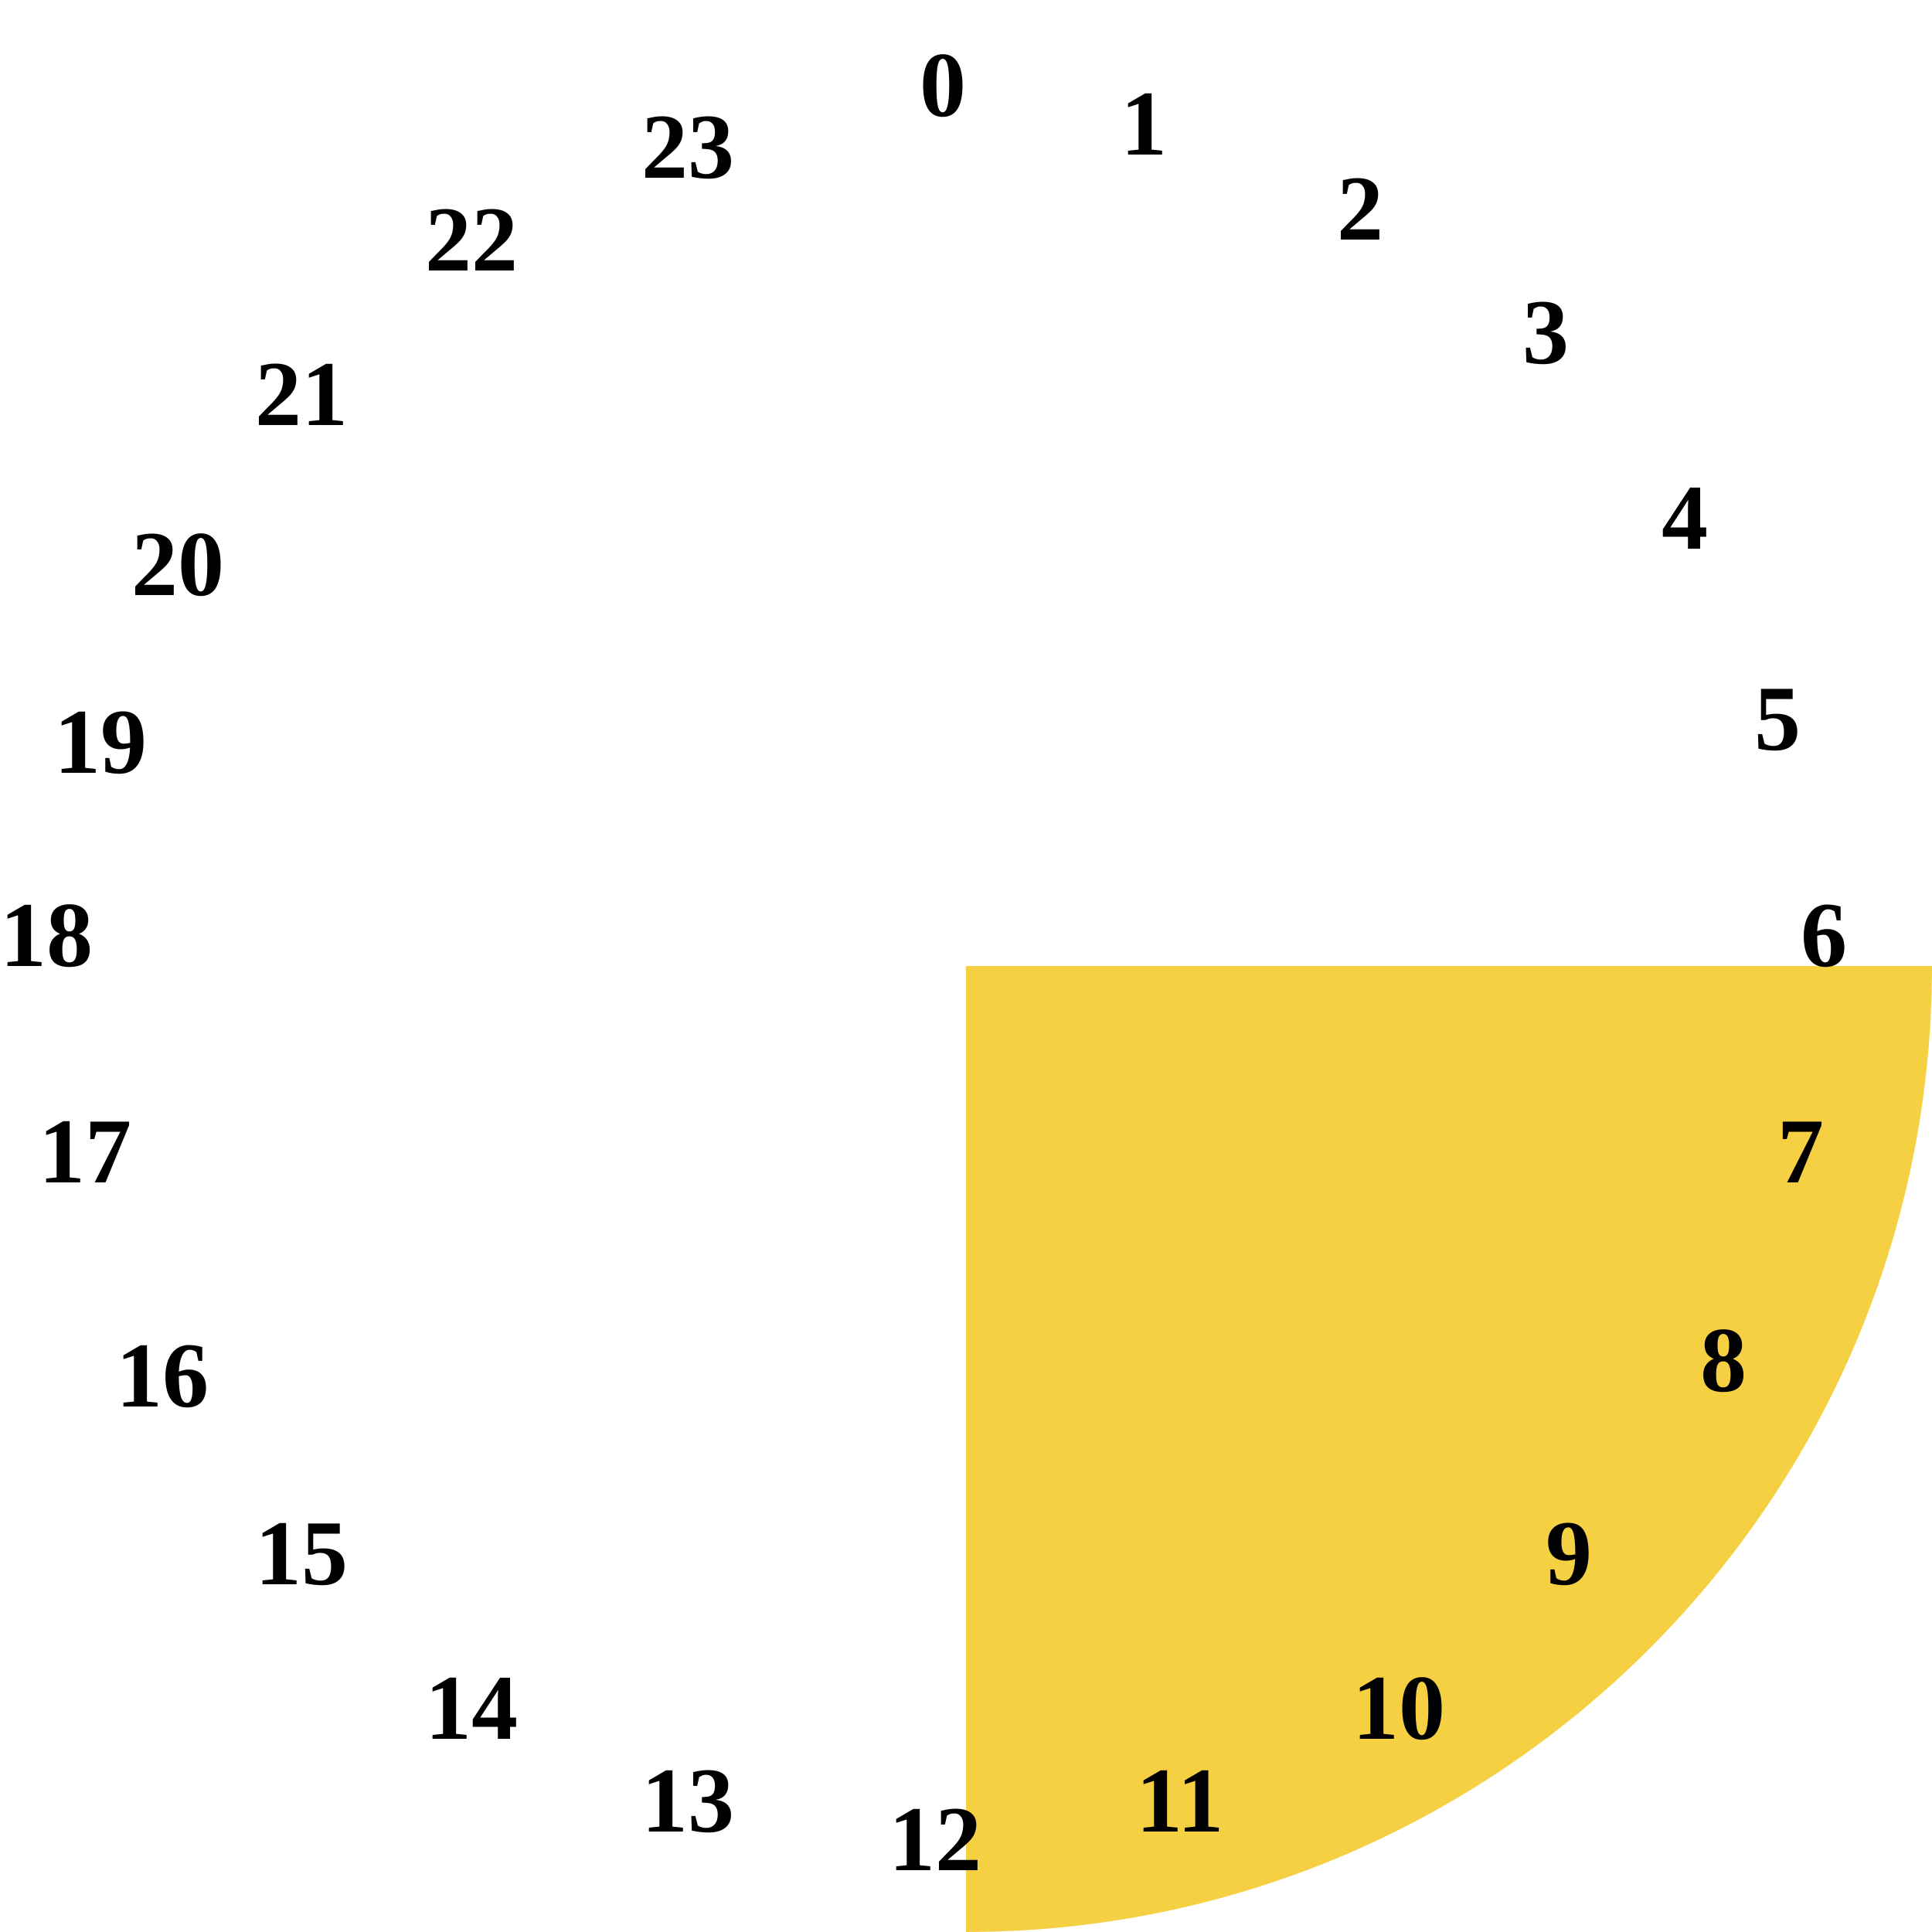
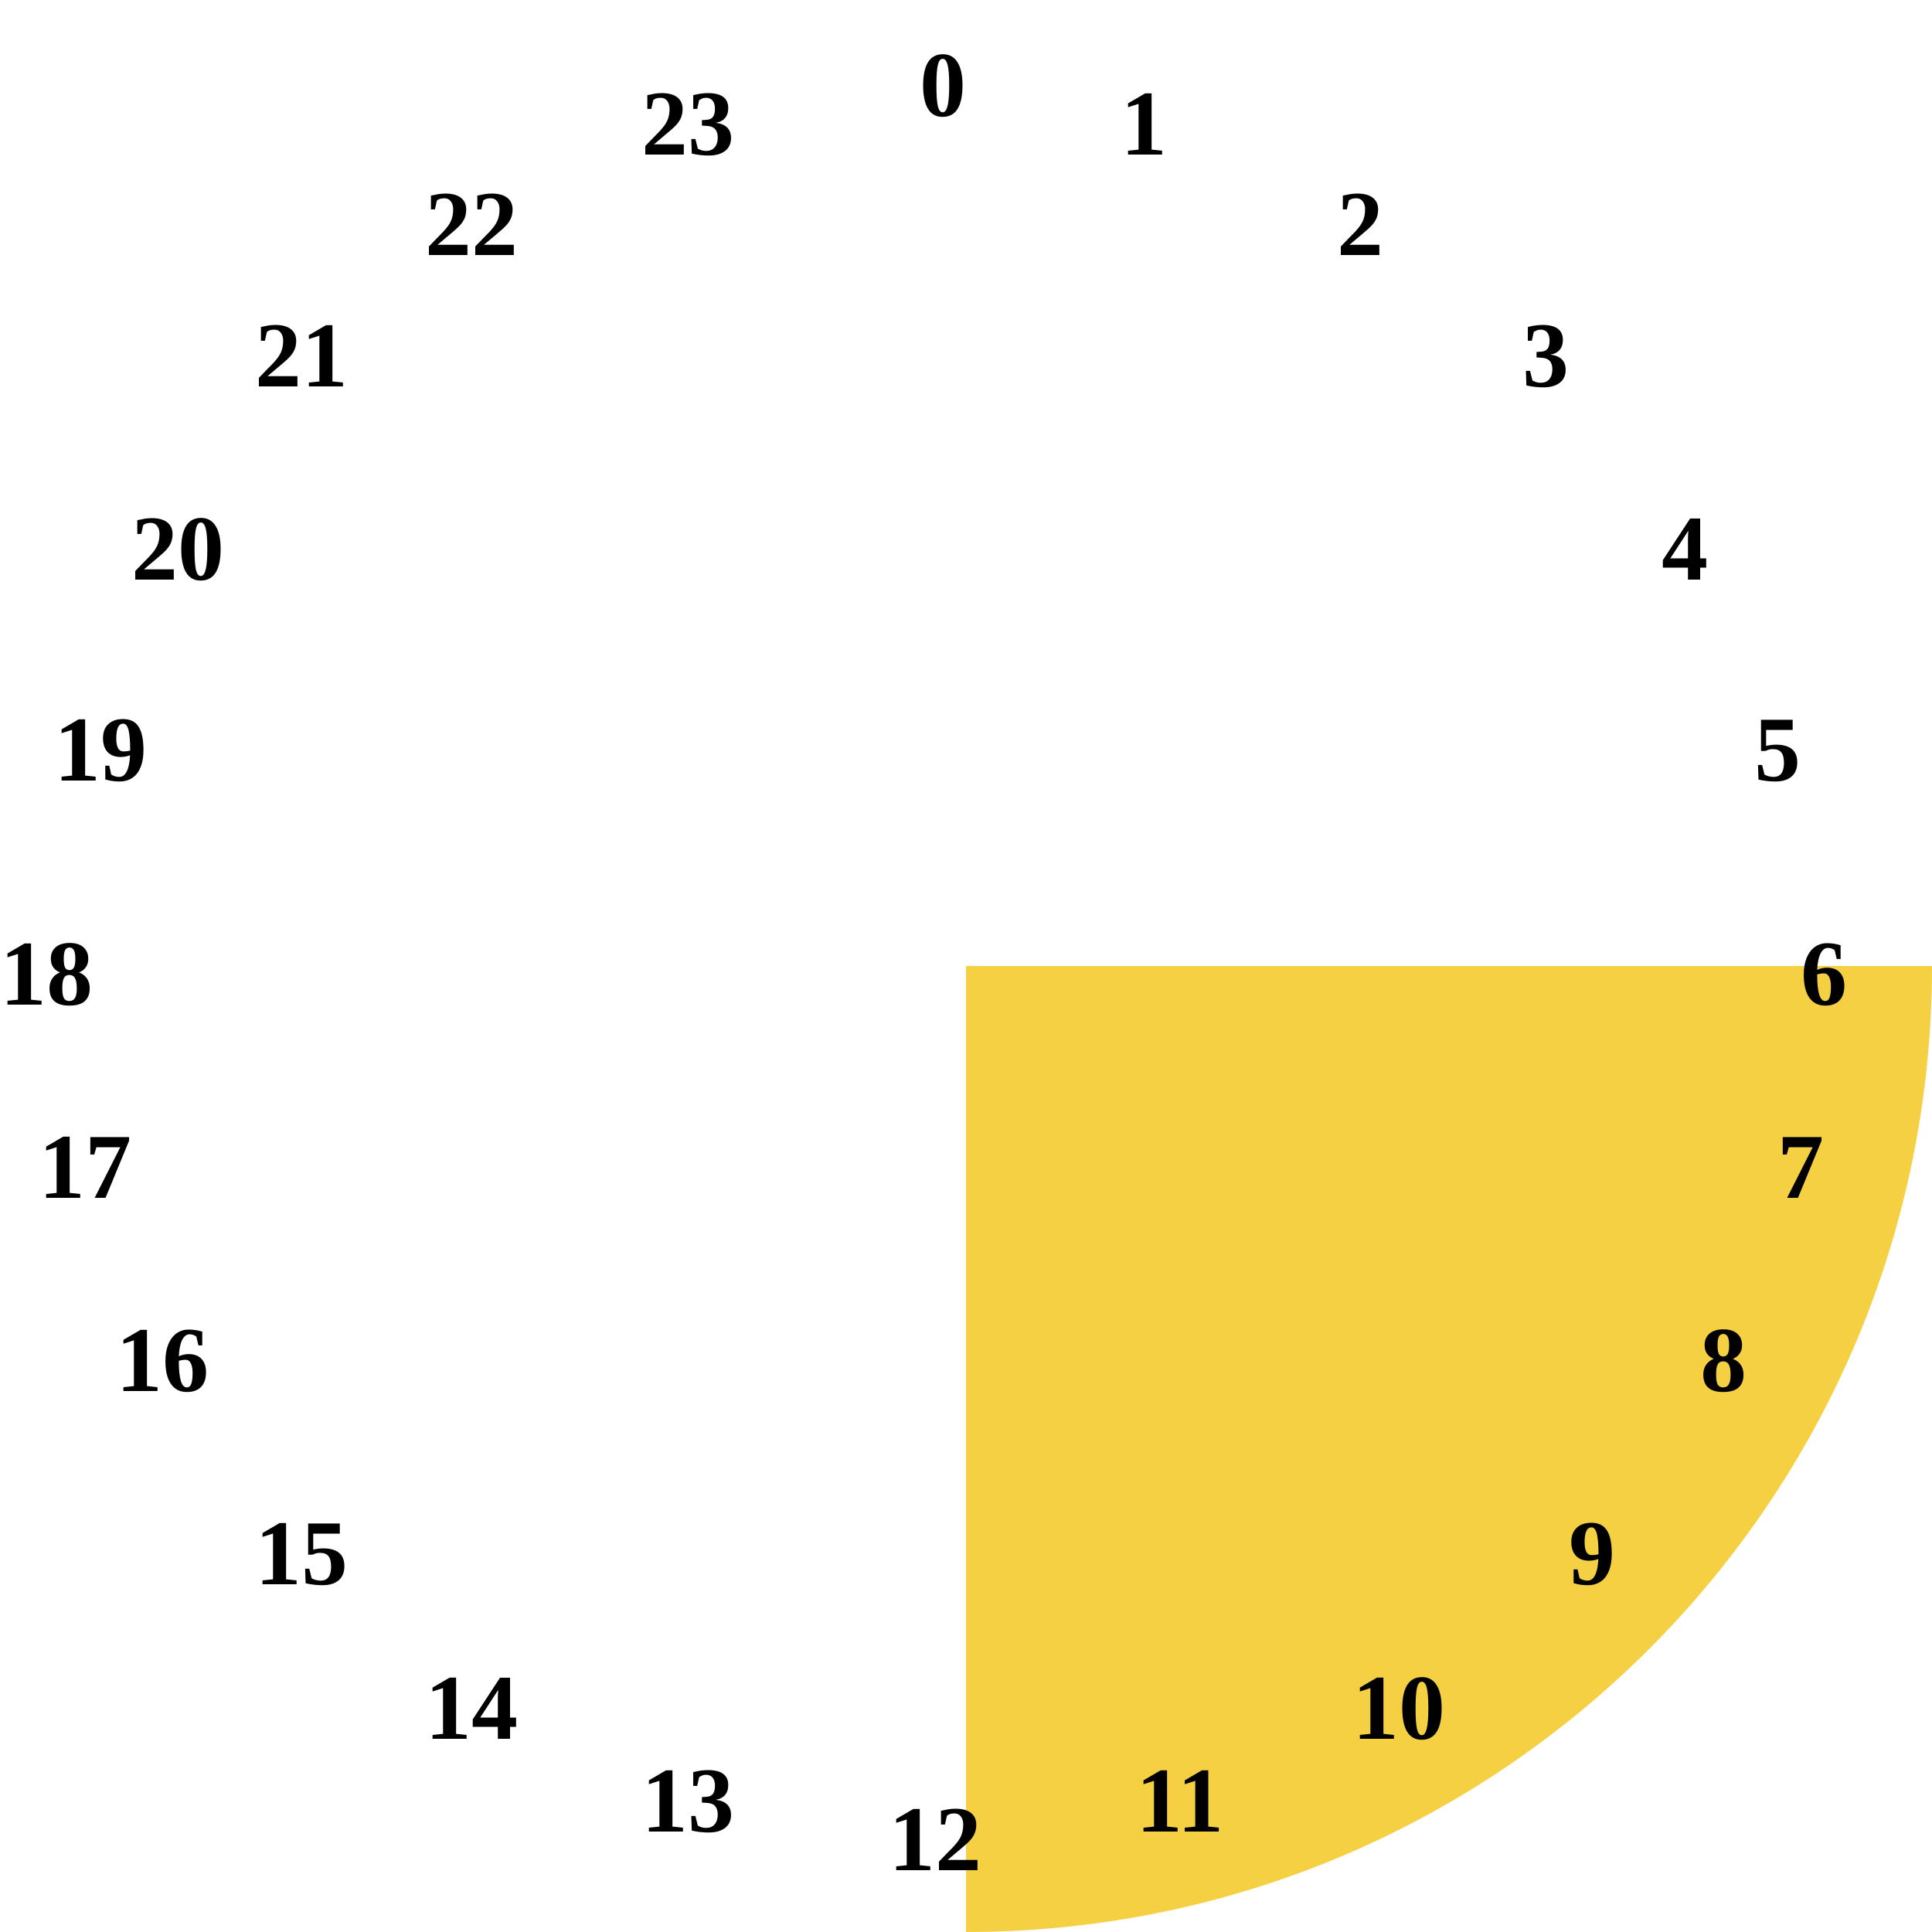
<svg xmlns="http://www.w3.org/2000/svg" version="1.1" width="250" height="250">
  <clipPath id="morning">
    <rect x="125" y="125" width="125" height="125" />
  </clipPath>
  <circle cx="125" cy="125" r="125" fill="#F5D042" clip-path="url(#morning)" />
  <text x="119" y="15" font-weight="bold">0</text>
  <text x="115" y="242" font-weight="bold">12</text>
  <text x="145" y="20" font-weight="bold">1</text>
  <text x="83" y="237" font-weight="bold">13</text>
-   <text x="173" y="31" font-weight="bold">2</text>
+   <text x="173" y="33" font-weight="bold">2</text>
  <text x="55" y="225" font-weight="bold">14</text>
-   <text x="197" y="47" font-weight="bold">3</text>
+   <text x="197" y="50" font-weight="bold">3</text>
  <text x="33" y="205" font-weight="bold">15</text>
-   <text x="215" y="71" font-weight="bold">4</text>
-   <text x="15" y="182" font-weight="bold">16</text>
-   <text x="227" y="97" font-weight="bold">5</text>
-   <text x="5" y="153" font-weight="bold">17</text>
-   <text x="233" y="125" font-weight="bold">6</text>
-   <text x="0" y="125" font-weight="bold">18</text>
-   <text x="230" y="153" font-weight="bold">7</text>
-   <text x="7" y="100" font-weight="bold">19</text>
+   <text x="215" y="75" font-weight="bold">4</text>
+   <text x="15" y="180" font-weight="bold">16</text>
+   <text x="227" y="101" font-weight="bold">5</text>
+   <text x="5" y="155" font-weight="bold">17</text>
+   <text x="233" y="130" font-weight="bold">6</text>
+   <text x="0" y="130" font-weight="bold">18</text>
+   <text x="230" y="155" font-weight="bold">7</text>
+   <text x="7" y="101" font-weight="bold">19</text>
  <text x="220" y="180" font-weight="bold">8</text>
-   <text x="17" y="77" font-weight="bold">20</text>
-   <text x="200" y="205" font-weight="bold">9</text>
-   <text x="33" y="55" font-weight="bold">21</text>
+   <text x="17" y="75" font-weight="bold">20</text>
+   <text x="203" y="205" font-weight="bold">9</text>
+   <text x="33" y="50" font-weight="bold">21</text>
  <text x="175" y="225" font-weight="bold">10</text>
-   <text x="55" y="35" font-weight="bold">22</text>
+   <text x="55" y="33" font-weight="bold">22</text>
  <text x="147" y="237" font-weight="bold">11</text>
-   <text x="83" y="23" font-weight="bold">23</text>
+   <text x="83" y="20" font-weight="bold">23</text>
</svg>
